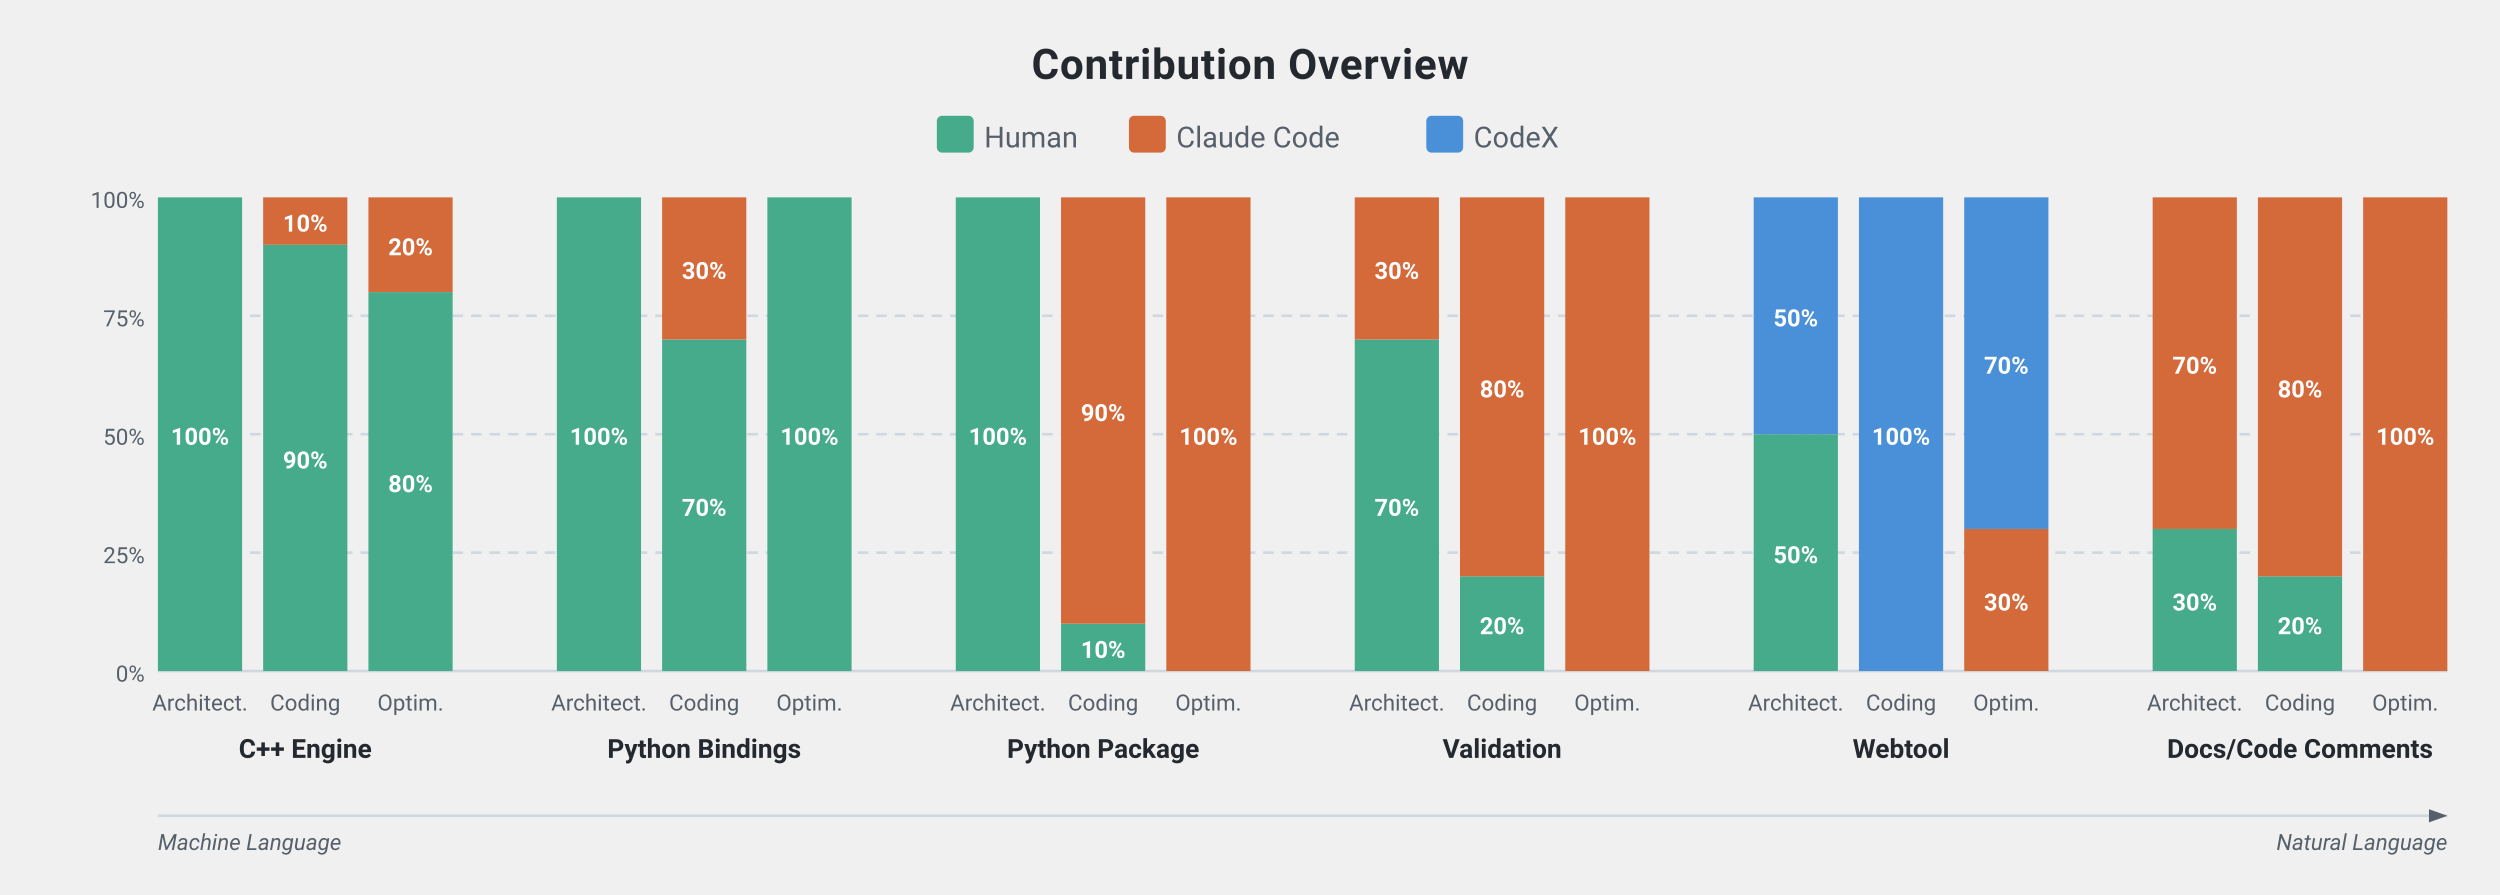
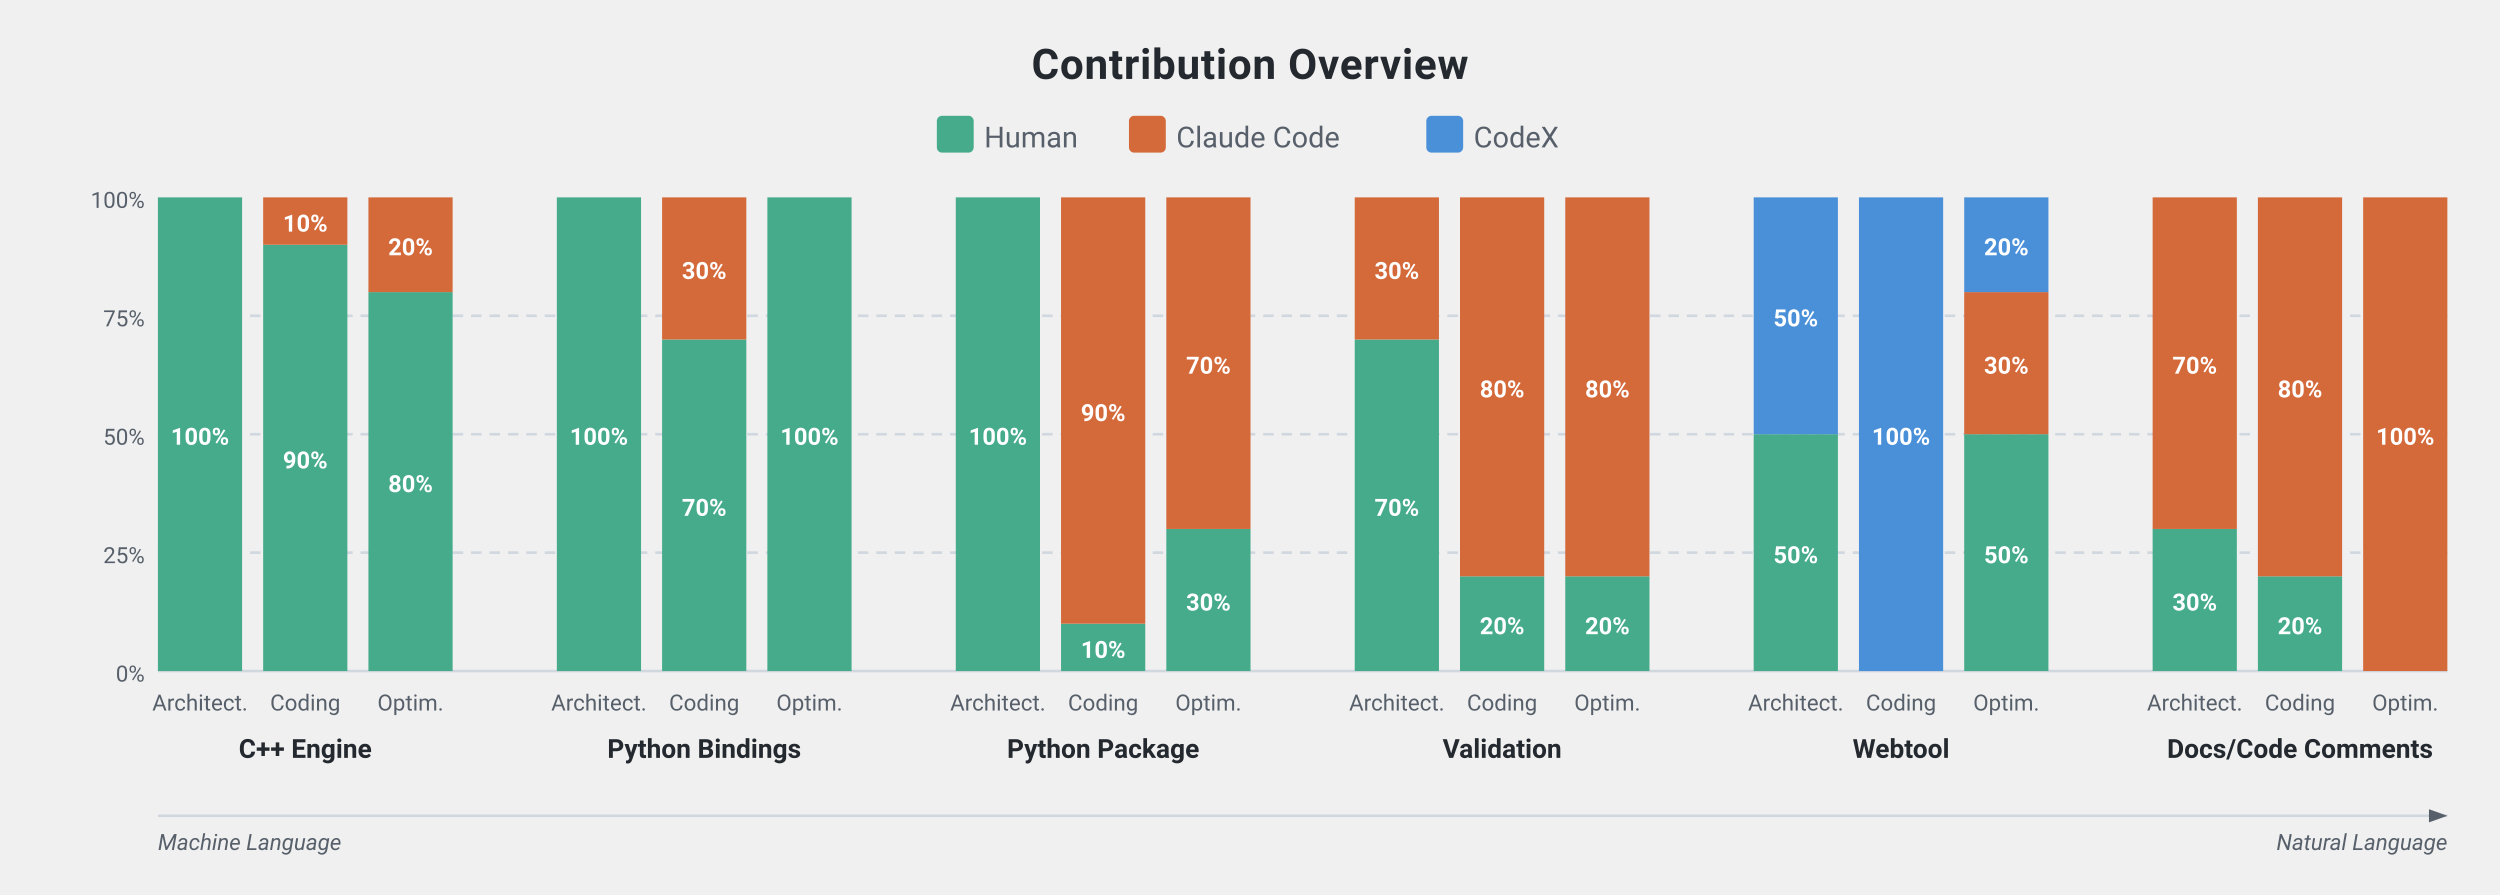
<svg xmlns="http://www.w3.org/2000/svg" viewBox="0 0 950 340" font-family="-apple-system, 'Segoe UI', Roboto, 'Helvetica Neue', Arial, sans-serif">
  <style>
    .cp { fill: #24292F; }
    .cs { fill: #57606A; }
    .pct { fill: #FFFFFF; }
    .gl { stroke: #D0D7DE; fill: none; }
    .arr { fill: #57606A; }
  </style>
  <defs>
    <marker id="arr" markerWidth="7" markerHeight="5" refX="7" refY="2.5" orient="auto">
      <polygon points="0 0, 7 2.5, 0 5" class="arr" />
    </marker>
  </defs>
  <rect width="950" height="340" fill="transparent" rx="12" />
  <text x="475" y="30" text-anchor="middle" font-size="16" font-weight="700" class="cp" letter-spacing="0.3">Contribution Overview</text>
  <rect x="356" y="44" width="14" height="14" rx="2" fill="#45AB8A" />
  <text x="374" y="56" font-size="11" class="cs">Human</text>
  <rect x="429" y="44" width="14" height="14" rx="2" fill="#D4693A" />
  <text x="447" y="56" font-size="11" class="cs">Claude Code</text>
  <rect x="542" y="44" width="14" height="14" rx="2" fill="#4A90D9" />
  <text x="560" y="56" font-size="11" class="cs">CodeX</text>
  <line x1="60" y1="255" x2="930" y2="255" class="gl" stroke-width="1" />
  <line x1="60" y1="210.0" x2="930" y2="210.0" class="gl" stroke-width="1" stroke-dasharray="4,3" />
  <text x="55" y="214.0" text-anchor="end" font-size="8.5" class="cs">25%</text>
  <line x1="60" y1="165.0" x2="930" y2="165.0" class="gl" stroke-width="1" stroke-dasharray="4,3" />
  <text x="55" y="169.0" text-anchor="end" font-size="8.5" class="cs">50%</text>
  <line x1="60" y1="120.0" x2="930" y2="120.0" class="gl" stroke-width="1" stroke-dasharray="4,3" />
  <text x="55" y="124.0" text-anchor="end" font-size="8.5" class="cs">75%</text>
  <text x="55" y="259" text-anchor="end" font-size="8.5" class="cs">0%</text>
  <text x="55" y="79" text-anchor="end" font-size="8.5" class="cs">100%</text>
  <rect x="60.0" y="75.0" width="32" height="180.0" fill="#45AB8A" />
  <text x="76.0" y="169.0" text-anchor="middle" font-size="9" font-weight="700" class="pct">100%</text>
  <rect x="100.0" y="93.0" width="32" height="162.0" fill="#45AB8A" />
  <text x="116.0" y="178.0" text-anchor="middle" font-size="9" font-weight="700" class="pct">90%</text>
  <rect x="100.0" y="75.0" width="32" height="18.0" fill="#D4693A" />
  <text x="116.0" y="88.0" text-anchor="middle" font-size="9" font-weight="700" class="pct">10%</text>
  <rect x="140.0" y="111.0" width="32" height="144.0" fill="#45AB8A" />
  <text x="156.0" y="187.0" text-anchor="middle" font-size="9" font-weight="700" class="pct">80%</text>
  <rect x="140.0" y="75.0" width="32" height="36.0" fill="#D4693A" />
  <text x="156.0" y="97.0" text-anchor="middle" font-size="9" font-weight="700" class="pct">20%</text>
  <rect x="211.6" y="75.0" width="32" height="180.0" fill="#45AB8A" />
  <text x="227.6" y="169.0" text-anchor="middle" font-size="9" font-weight="700" class="pct">100%</text>
  <rect x="251.6" y="129.0" width="32" height="126.0" fill="#45AB8A" />
  <text x="267.6" y="196.0" text-anchor="middle" font-size="9" font-weight="700" class="pct">70%</text>
  <rect x="251.6" y="75.0" width="32" height="54.0" fill="#D4693A" />
  <text x="267.6" y="106.0" text-anchor="middle" font-size="9" font-weight="700" class="pct">30%</text>
  <rect x="291.6" y="75.0" width="32" height="180.0" fill="#45AB8A" />
  <text x="307.6" y="169.0" text-anchor="middle" font-size="9" font-weight="700" class="pct">100%</text>
  <rect x="363.2" y="75.0" width="32" height="180.0" fill="#45AB8A" />
  <text x="379.2" y="169.0" text-anchor="middle" font-size="9" font-weight="700" class="pct">100%</text>
  <rect x="403.2" y="237.0" width="32" height="18.0" fill="#45AB8A" />
  <text x="419.2" y="250.0" text-anchor="middle" font-size="9" font-weight="700" class="pct">10%</text>
  <rect x="403.2" y="75.0" width="32" height="162.0" fill="#D4693A" />
  <text x="419.2" y="160.0" text-anchor="middle" font-size="9" font-weight="700" class="pct">90%</text>
-   <rect x="443.2" y="75.0" width="32" height="180.0" fill="#D4693A" />
-   <text x="459.2" y="169.0" text-anchor="middle" font-size="9" font-weight="700" class="pct">100%</text>
+   <rect x="443.2" y="201.0" width="32" height="54.0" fill="#45AB8A" />
+   <text x="459.2" y="232.0" text-anchor="middle" font-size="9" font-weight="700" class="pct">30%</text>
+   <rect x="443.2" y="75.0" width="32" height="126.0" fill="#D4693A" />
+   <text x="459.2" y="142.0" text-anchor="middle" font-size="9" font-weight="700" class="pct">70%</text>
  <rect x="514.8" y="129.0" width="32" height="126.0" fill="#45AB8A" />
  <text x="530.8" y="196.0" text-anchor="middle" font-size="9" font-weight="700" class="pct">70%</text>
  <rect x="514.8" y="75.0" width="32" height="54.0" fill="#D4693A" />
  <text x="530.8" y="106.0" text-anchor="middle" font-size="9" font-weight="700" class="pct">30%</text>
  <rect x="554.8" y="219.0" width="32" height="36.0" fill="#45AB8A" />
  <text x="570.8" y="241.0" text-anchor="middle" font-size="9" font-weight="700" class="pct">20%</text>
  <rect x="554.8" y="75.0" width="32" height="144.0" fill="#D4693A" />
  <text x="570.8" y="151.0" text-anchor="middle" font-size="9" font-weight="700" class="pct">80%</text>
-   <rect x="594.8" y="75.0" width="32" height="180.0" fill="#D4693A" />
-   <text x="610.8" y="169.0" text-anchor="middle" font-size="9" font-weight="700" class="pct">100%</text>
+   <rect x="594.8" y="219.0" width="32" height="36.0" fill="#45AB8A" />
+   <text x="610.8" y="241.0" text-anchor="middle" font-size="9" font-weight="700" class="pct">20%</text>
+   <rect x="594.8" y="75.0" width="32" height="144.0" fill="#D4693A" />
+   <text x="610.8" y="151.0" text-anchor="middle" font-size="9" font-weight="700" class="pct">80%</text>
  <rect x="666.4" y="165.0" width="32" height="90.0" fill="#45AB8A" />
  <text x="682.4" y="214.0" text-anchor="middle" font-size="9" font-weight="700" class="pct">50%</text>
  <rect x="666.4" y="75.0" width="32" height="90.0" fill="#4A90D9" />
  <text x="682.4" y="124.0" text-anchor="middle" font-size="9" font-weight="700" class="pct">50%</text>
  <rect x="706.4" y="75.0" width="32" height="180.0" fill="#4A90D9" />
  <text x="722.4" y="169.0" text-anchor="middle" font-size="9" font-weight="700" class="pct">100%</text>
-   <rect x="746.4" y="201.0" width="32" height="54.0" fill="#D4693A" />
-   <text x="762.4" y="232.0" text-anchor="middle" font-size="9" font-weight="700" class="pct">30%</text>
-   <rect x="746.4" y="75.0" width="32" height="126.0" fill="#4A90D9" />
-   <text x="762.4" y="142.0" text-anchor="middle" font-size="9" font-weight="700" class="pct">70%</text>
+   <rect x="746.4" y="165.0" width="32" height="90.0" fill="#45AB8A" />
+   <text x="762.4" y="214.0" text-anchor="middle" font-size="9" font-weight="700" class="pct">50%</text>
+   <rect x="746.4" y="111.0" width="32" height="54.0" fill="#D4693A" />
+   <text x="762.4" y="142.0" text-anchor="middle" font-size="9" font-weight="700" class="pct">30%</text>
+   <rect x="746.4" y="75.0" width="32" height="36.0" fill="#4A90D9" />
+   <text x="762.4" y="97.0" text-anchor="middle" font-size="9" font-weight="700" class="pct">20%</text>
  <rect x="818.0" y="201.0" width="32" height="54.0" fill="#45AB8A" />
  <text x="834.0" y="232.0" text-anchor="middle" font-size="9" font-weight="700" class="pct">30%</text>
  <rect x="818.0" y="75.0" width="32" height="126.0" fill="#D4693A" />
  <text x="834.0" y="142.0" text-anchor="middle" font-size="9" font-weight="700" class="pct">70%</text>
  <rect x="858.0" y="219.0" width="32" height="36.0" fill="#45AB8A" />
  <text x="874.0" y="241.0" text-anchor="middle" font-size="9" font-weight="700" class="pct">20%</text>
  <rect x="858.0" y="75.0" width="32" height="144.0" fill="#D4693A" />
  <text x="874.0" y="151.0" text-anchor="middle" font-size="9" font-weight="700" class="pct">80%</text>
  <rect x="898.0" y="75.0" width="32" height="180.0" fill="#D4693A" />
  <text x="914.0" y="169.0" text-anchor="middle" font-size="9" font-weight="700" class="pct">100%</text>
  <text x="76.0" y="270" text-anchor="middle" font-size="8.5" class="cs">Architect.</text>
  <text x="116.0" y="270" text-anchor="middle" font-size="8.5" class="cs">Coding</text>
  <text x="156.0" y="270" text-anchor="middle" font-size="8.5" class="cs">Optim.</text>
  <text x="227.6" y="270" text-anchor="middle" font-size="8.5" class="cs">Architect.</text>
  <text x="267.6" y="270" text-anchor="middle" font-size="8.5" class="cs">Coding</text>
  <text x="307.6" y="270" text-anchor="middle" font-size="8.5" class="cs">Optim.</text>
  <text x="379.2" y="270" text-anchor="middle" font-size="8.5" class="cs">Architect.</text>
  <text x="419.2" y="270" text-anchor="middle" font-size="8.5" class="cs">Coding</text>
  <text x="459.2" y="270" text-anchor="middle" font-size="8.5" class="cs">Optim.</text>
  <text x="530.8" y="270" text-anchor="middle" font-size="8.5" class="cs">Architect.</text>
  <text x="570.8" y="270" text-anchor="middle" font-size="8.5" class="cs">Coding</text>
  <text x="610.8" y="270" text-anchor="middle" font-size="8.5" class="cs">Optim.</text>
  <text x="682.4" y="270" text-anchor="middle" font-size="8.5" class="cs">Architect.</text>
  <text x="722.4" y="270" text-anchor="middle" font-size="8.5" class="cs">Coding</text>
  <text x="762.4" y="270" text-anchor="middle" font-size="8.5" class="cs">Optim.</text>
  <text x="834.0" y="270" text-anchor="middle" font-size="8.5" class="cs">Architect.</text>
  <text x="874.0" y="270" text-anchor="middle" font-size="8.5" class="cs">Coding</text>
  <text x="914.0" y="270" text-anchor="middle" font-size="8.5" class="cs">Optim.</text>
  <text x="116.0" y="288" text-anchor="middle" font-size="10" font-weight="700" class="cp">C++ Engine</text>
  <text x="267.6" y="288" text-anchor="middle" font-size="10" font-weight="700" class="cp">Python Bindings</text>
  <text x="419.2" y="288" text-anchor="middle" font-size="10" font-weight="700" class="cp">Python Package</text>
  <text x="570.8" y="288" text-anchor="middle" font-size="10" font-weight="700" class="cp">Validation</text>
  <text x="722.4" y="288" text-anchor="middle" font-size="10" font-weight="700" class="cp">Webtool</text>
  <text x="874.0" y="288" text-anchor="middle" font-size="10" font-weight="700" class="cp">Docs/Code Comments</text>
  <line x1="60" y1="310" x2="930" y2="310" class="gl" stroke-width="1" marker-end="url(#arr)" />
  <text x="60" y="323" font-size="8.5" class="cs" font-style="italic">Machine Language</text>
  <text x="930" y="323" text-anchor="end" font-size="8.5" class="cs" font-style="italic">Natural Language</text>
</svg>
